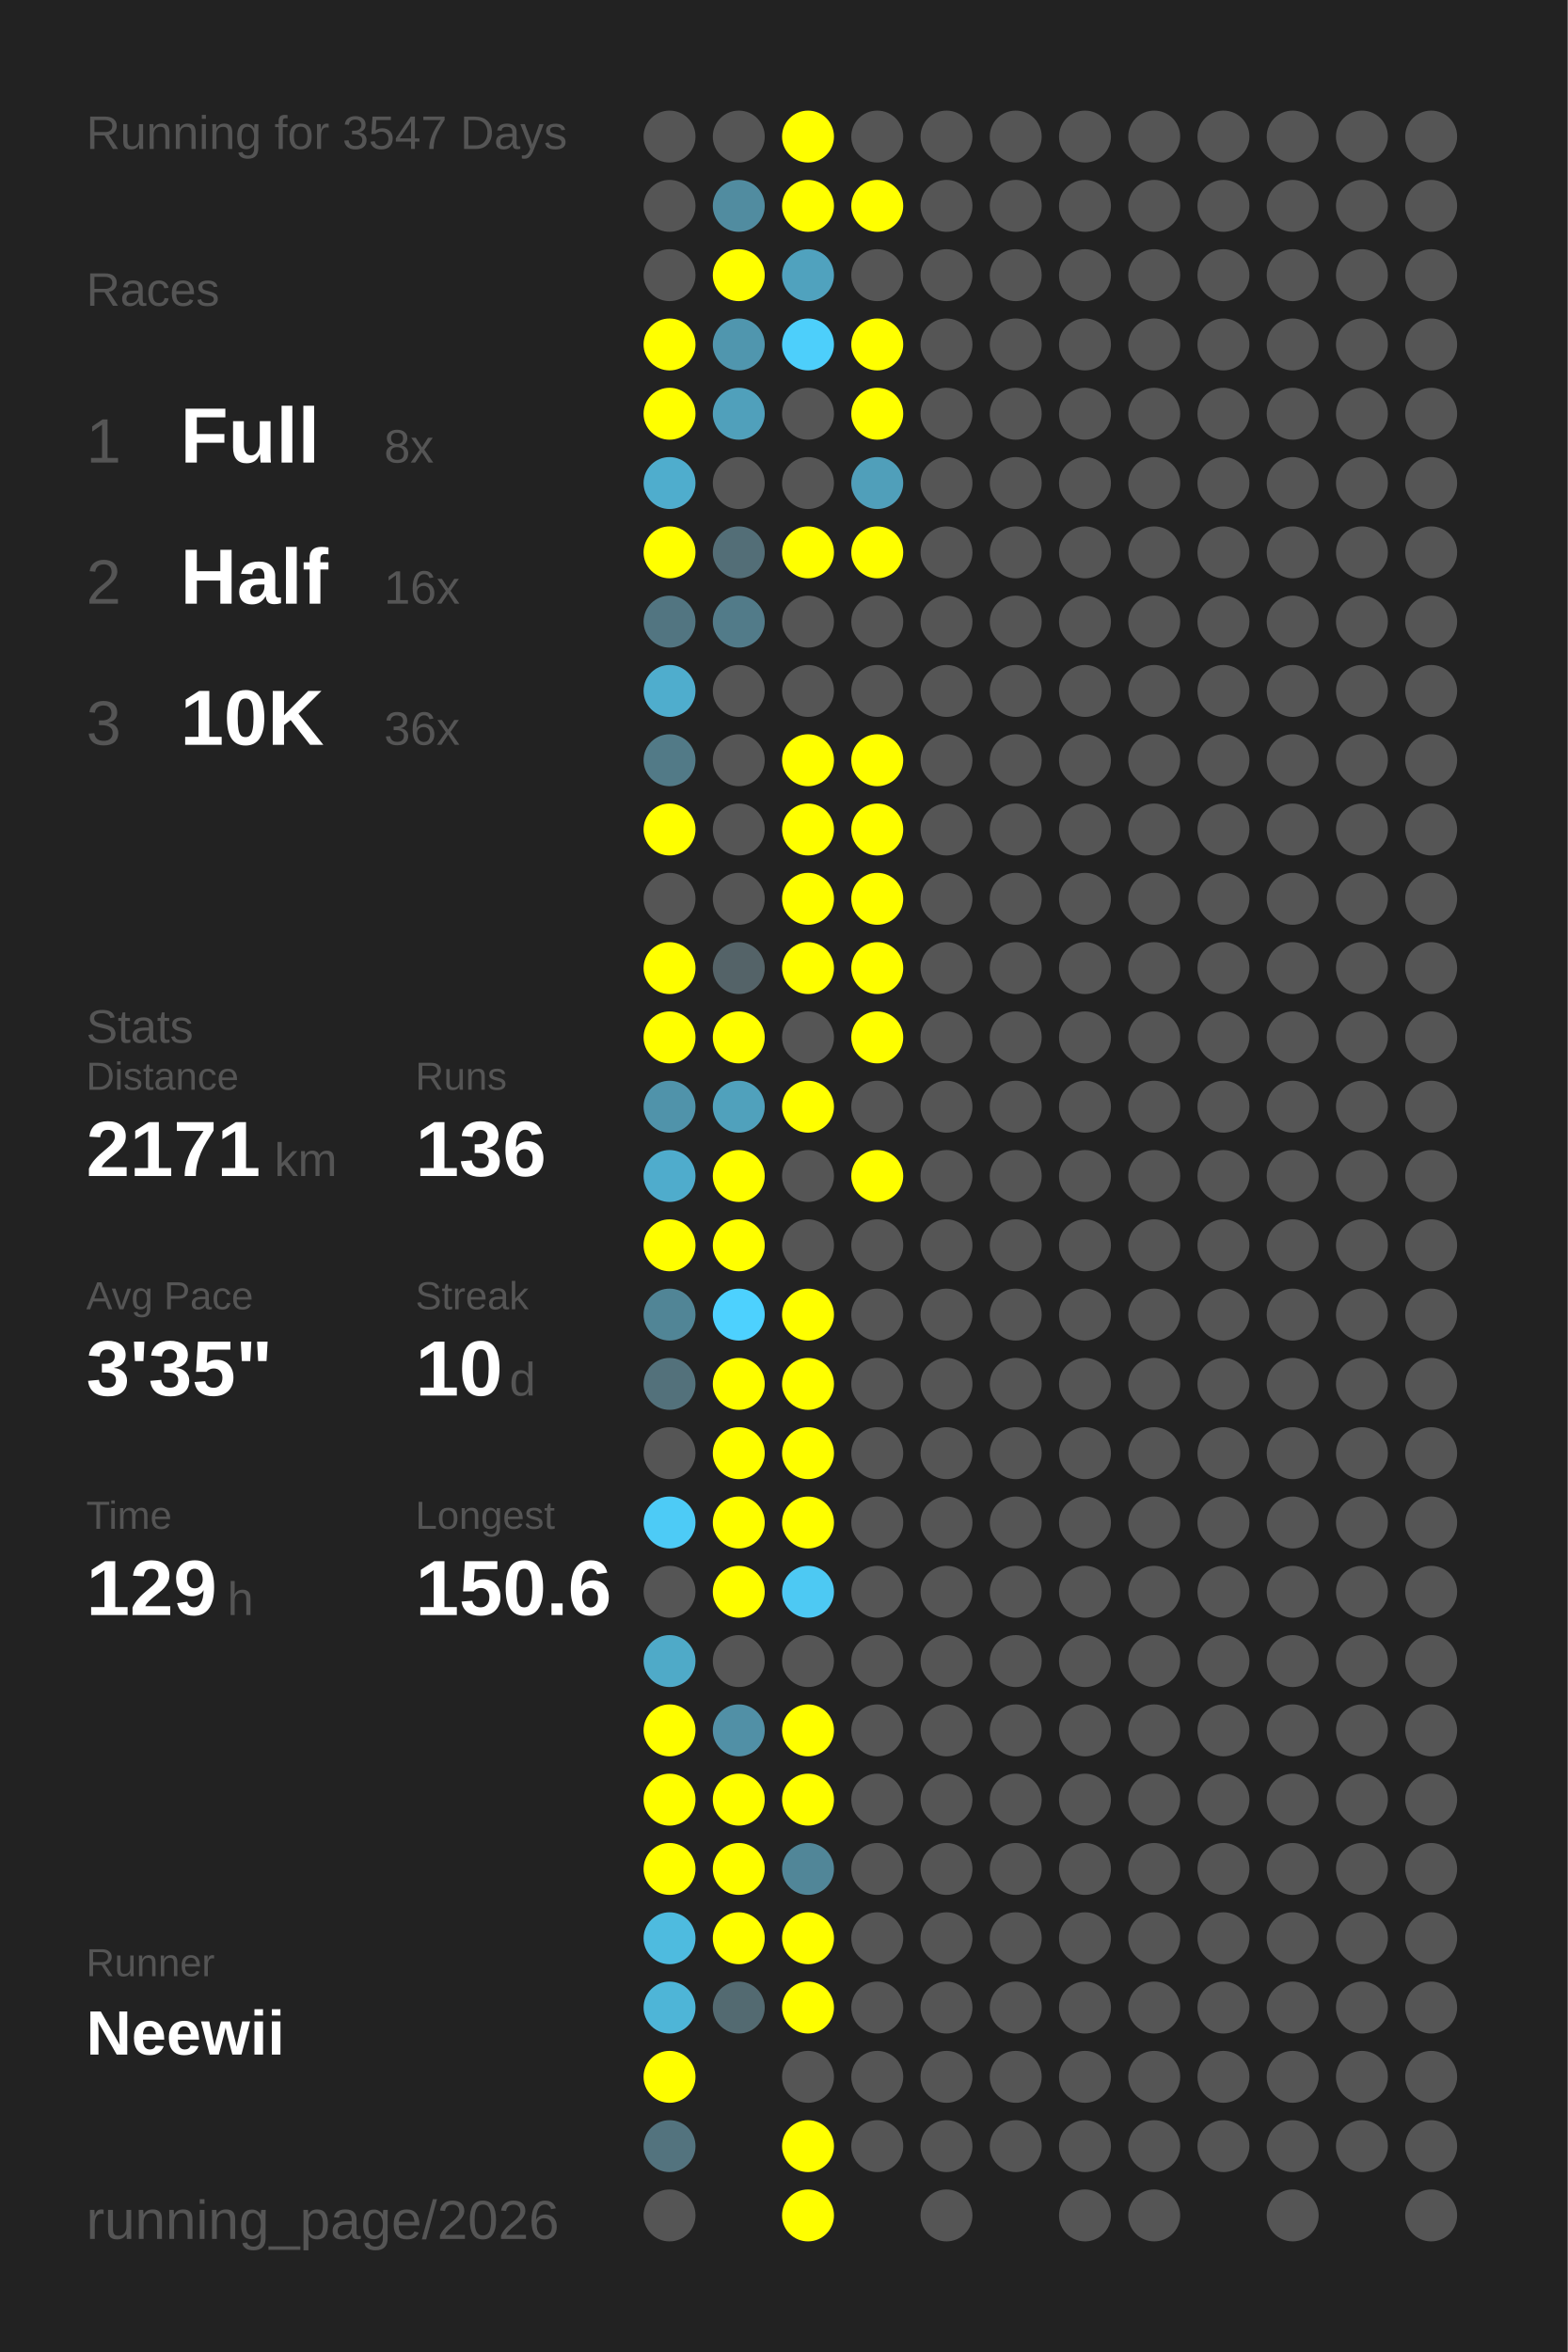
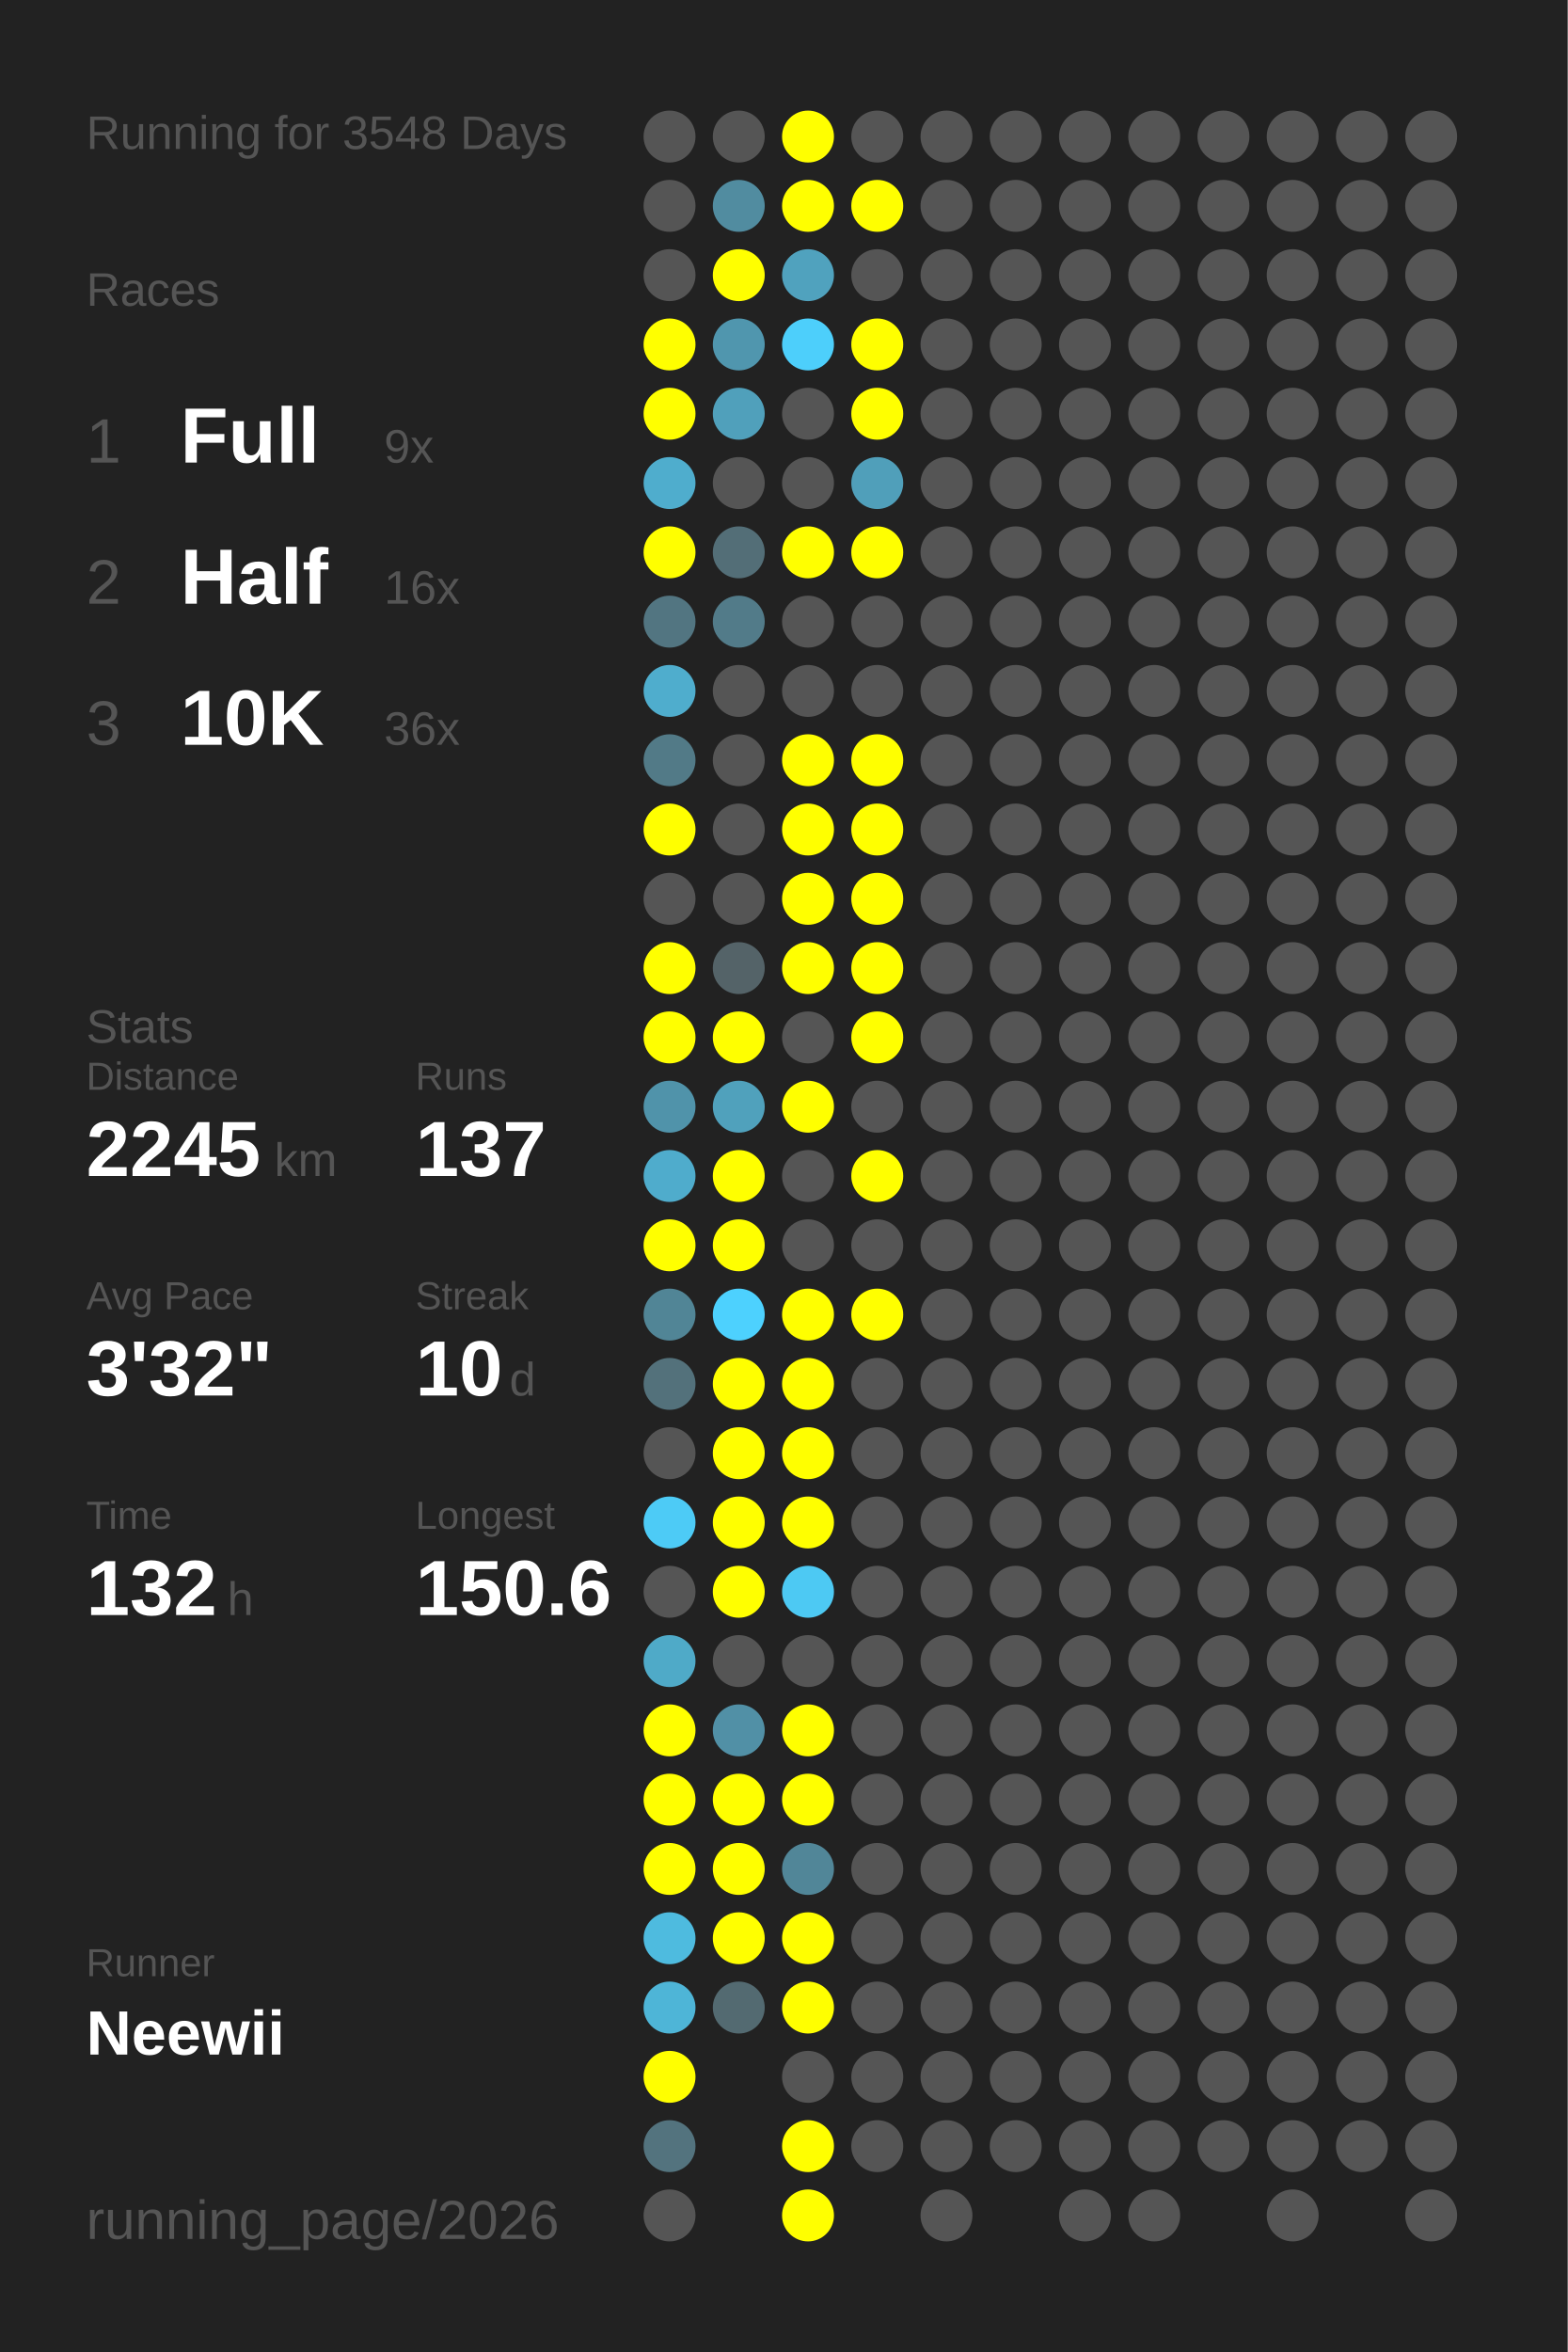
<svg xmlns="http://www.w3.org/2000/svg" baseProfile="full" height="300mm" version="1.1" viewBox="0,0,200,300" width="200mm">
  <defs />
  <rect fill="#222222" height="300" width="200" x="0" y="0" />
-   <text fill="#555555" style="font-size:6px; font-family:Arial;" x="11" y="19">Running for 3547 Days</text>
+   <text fill="#555555" style="font-size:6px; font-family:Arial;" x="11" y="19">Running for 3548 Days</text>
  <text fill="#555555" style="font-size:6px; font-family:Arial;" x="11" y="39">Races</text>
  <text fill="#555555" style="font-size:8px; font-family:Arial;" x="11" y="59">1</text>
  <text fill="#FFFFFF" style="font-size:10px; font-family:Arial; font-weight:bold;" x="23" y="59">Full</text>
-   <text fill="#555555" style="font-size:6px; font-family:Arial;" x="49" y="59">8x</text>
+   <text fill="#555555" style="font-size:6px; font-family:Arial;" x="49" y="59">9x</text>
  <text fill="#555555" style="font-size:8px; font-family:Arial;" x="11" y="77">2</text>
  <text fill="#FFFFFF" style="font-size:10px; font-family:Arial; font-weight:bold;" x="23" y="77">Half</text>
  <text fill="#555555" style="font-size:6px; font-family:Arial;" x="49" y="77">16x</text>
  <text fill="#555555" style="font-size:8px; font-family:Arial;" x="11" y="95">3</text>
  <text fill="#FFFFFF" style="font-size:10px; font-family:Arial; font-weight:bold;" x="23" y="95">10K</text>
  <text fill="#555555" style="font-size:6px; font-family:Arial;" x="49" y="95">36x</text>
  <text fill="#555555" style="font-size:6px; font-family:Arial;" x="11" y="133">Stats</text>
  <text fill="#555555" style="font-size:5px; font-family:Arial;" x="11" y="139">Distance</text>
-   <text fill="#FFFFFF" style="font-size:10px; font-family:Arial; font-weight:bold;" x="11" y="150">2171</text>
+   <text fill="#FFFFFF" style="font-size:10px; font-family:Arial; font-weight:bold;" x="11" y="150">2245</text>
  <text fill="#555555" style="font-size:6px; font-family:Arial;" x="35" y="150">km</text>
  <text fill="#555555" style="font-size:5px; font-family:Arial;" x="53" y="139">Runs</text>
-   <text fill="#FFFFFF" style="font-size:10px; font-family:Arial; font-weight:bold;" x="53" y="150">136</text>
+   <text fill="#FFFFFF" style="font-size:10px; font-family:Arial; font-weight:bold;" x="53" y="150">137</text>
  <text fill="#555555" style="font-size:5px; font-family:Arial;" x="11" y="167">Avg Pace</text>
-   <text fill="#FFFFFF" style="font-size:10px; font-family:Arial; font-weight:bold;" x="11" y="178">3'35"</text>
+   <text fill="#FFFFFF" style="font-size:10px; font-family:Arial; font-weight:bold;" x="11" y="178">3'32"</text>
  <text fill="#555555" style="font-size:5px; font-family:Arial;" x="53" y="167">Streak</text>
  <text fill="#FFFFFF" style="font-size:10px; font-family:Arial; font-weight:bold;" x="53" y="178">10</text>
  <text fill="#555555" style="font-size:6px; font-family:Arial;" x="65" y="178">d</text>
  <text fill="#555555" style="font-size:5px; font-family:Arial;" x="11" y="195">Time</text>
-   <text fill="#FFFFFF" style="font-size:10px; font-family:Arial; font-weight:bold;" x="11" y="206">129</text>
+   <text fill="#FFFFFF" style="font-size:10px; font-family:Arial; font-weight:bold;" x="11" y="206">132</text>
  <text fill="#555555" style="font-size:6px; font-family:Arial;" x="29" y="206">h</text>
  <text fill="#555555" style="font-size:5px; font-family:Arial;" x="53" y="195">Longest</text>
  <text fill="#FFFFFF" style="font-size:10px; font-family:Arial; font-weight:bold;" x="53" y="206">150.6</text>
  <text fill="#555555" style="font-size:5px; font-family:Arial;" x="11" y="252.065">Runner</text>
  <text fill="#FFFFFF" style="font-size:8px; font-family:Arial; font-weight:bold;" x="11" y="262.065">Neewii</text>
  <text fill="#555555" style="font-size:7px; font-family:Arial;" x="11" y="285.581">running_page/2026</text>
  <circle cx="85.417" cy="17.419" fill="#555555" r="3.312" />
  <circle cx="85.417" cy="26.258" fill="#555555" r="3.312" />
  <circle cx="85.417" cy="35.097" fill="#555555" r="3.312" />
  <circle cx="85.417" cy="43.935" fill="#FFFF00" r="3.312" />
  <circle cx="85.417" cy="52.774" fill="#FFFF00" r="3.312" />
  <circle cx="85.417" cy="61.613" fill="#4fadcd" r="3.312" />
  <circle cx="85.417" cy="70.452" fill="#FFFF00" r="3.312" />
  <circle cx="85.417" cy="79.29" fill="#527581" r="3.312" />
  <circle cx="85.417" cy="88.129" fill="#4fadcd" r="3.312" />
  <circle cx="85.417" cy="96.968" fill="#527a87" r="3.312" />
  <circle cx="85.417" cy="105.806" fill="#FFFF00" r="3.312" />
  <circle cx="85.417" cy="114.645" fill="#555555" r="3.312" />
  <circle cx="85.417" cy="123.484" fill="#FFFF00" r="3.312" />
  <circle cx="85.417" cy="132.323" fill="#FFFF00" r="3.312" />
  <circle cx="85.417" cy="141.161" fill="#5093aa" r="3.312" />
  <circle cx="85.417" cy="150" fill="#4faccc" r="3.312" />
  <circle cx="85.417" cy="158.839" fill="#FFFF00" r="3.312" />
  <circle cx="85.417" cy="167.677" fill="#518596" r="3.312" />
  <circle cx="85.417" cy="176.516" fill="#53717b" r="3.312" />
  <circle cx="85.417" cy="185.355" fill="#555555" r="3.312" />
  <circle cx="85.417" cy="194.194" fill="#4dcbf6" r="3.312" />
  <circle cx="85.417" cy="203.032" fill="#555555" r="3.312" />
  <circle cx="85.417" cy="211.871" fill="#4faac8" r="3.312" />
  <circle cx="85.417" cy="220.71" fill="#FFFF00" r="3.312" />
  <circle cx="85.417" cy="229.548" fill="#FFFF00" r="3.312" />
  <circle cx="85.417" cy="238.387" fill="#FFFF00" r="3.312" />
  <circle cx="85.417" cy="247.226" fill="#4ebbdf" r="3.312" />
  <circle cx="85.417" cy="256.065" fill="#4eb5d7" r="3.312" />
  <circle cx="85.417" cy="264.903" fill="#FFFF00" r="3.312" />
  <circle cx="85.417" cy="273.742" fill="#53737e" r="3.312" />
  <circle cx="85.417" cy="282.581" fill="#555555" r="3.312" />
  <circle cx="94.25" cy="17.419" fill="#555555" r="3.312" />
  <circle cx="94.25" cy="26.258" fill="#518ca0" r="3.312" />
  <circle cx="94.25" cy="35.097" fill="#FFFF00" r="3.312" />
  <circle cx="94.25" cy="43.935" fill="#5096ae" r="3.312" />
  <circle cx="94.25" cy="52.774" fill="#50a0bb" r="3.312" />
  <circle cx="94.25" cy="61.613" fill="#555555" r="3.312" />
  <circle cx="94.25" cy="70.452" fill="#536e77" r="3.312" />
  <circle cx="94.25" cy="79.29" fill="#527b89" r="3.312" />
  <circle cx="94.25" cy="88.129" fill="#555555" r="3.312" />
  <circle cx="94.25" cy="96.968" fill="#555555" r="3.312" />
  <circle cx="94.25" cy="105.806" fill="#555555" r="3.312" />
  <circle cx="94.25" cy="114.645" fill="#555555" r="3.312" />
  <circle cx="94.25" cy="123.484" fill="#546368" r="3.312" />
  <circle cx="94.25" cy="132.323" fill="#FFFF00" r="3.312" />
  <circle cx="94.25" cy="141.161" fill="#50a1bc" r="3.312" />
  <circle cx="94.25" cy="150" fill="#FFFF00" r="3.312" />
  <circle cx="94.25" cy="158.839" fill="#FFFF00" r="3.312" />
  <circle cx="94.25" cy="167.677" fill="#4dd1fe" r="3.312" />
  <circle cx="94.25" cy="176.516" fill="#FFFF00" r="3.312" />
  <circle cx="94.25" cy="185.355" fill="#FFFF00" r="3.312" />
  <circle cx="94.25" cy="194.194" fill="#FFFF00" r="3.312" />
  <circle cx="94.25" cy="203.032" fill="#FFFF00" r="3.312" />
  <circle cx="94.25" cy="211.871" fill="#555555" r="3.312" />
  <circle cx="94.25" cy="220.71" fill="#5190a6" r="3.312" />
  <circle cx="94.25" cy="229.548" fill="#FFFF00" r="3.312" />
  <circle cx="94.25" cy="238.387" fill="#FFFF00" r="3.312" />
  <circle cx="94.25" cy="247.226" fill="#FFFF00" r="3.312" />
  <circle cx="94.25" cy="256.065" fill="#536a71" r="3.312" />
  <circle cx="103.083" cy="17.419" fill="#FFFF00" r="3.312" />
  <circle cx="103.083" cy="26.258" fill="#FFFF00" r="3.312" />
  <circle cx="103.083" cy="35.097" fill="#50a2be" r="3.312" />
  <circle cx="103.083" cy="43.935" fill="#4dcffb" r="3.312" />
  <circle cx="103.083" cy="52.774" fill="#555555" r="3.312" />
  <circle cx="103.083" cy="61.613" fill="#555555" r="3.312" />
  <circle cx="103.083" cy="70.452" fill="#FFFF00" r="3.312" />
  <circle cx="103.083" cy="79.29" fill="#555555" r="3.312" />
  <circle cx="103.083" cy="88.129" fill="#555555" r="3.312" />
  <circle cx="103.083" cy="96.968" fill="#FFFF00" r="3.312" />
  <circle cx="103.083" cy="105.806" fill="#FFFF00" r="3.312" />
  <circle cx="103.083" cy="114.645" fill="#FFFF00" r="3.312" />
  <circle cx="103.083" cy="123.484" fill="#FFFF00" r="3.312" />
  <circle cx="103.083" cy="132.323" fill="#555555" r="3.312" />
  <circle cx="103.083" cy="141.161" fill="#FFFF00" r="3.312" />
  <circle cx="103.083" cy="150" fill="#555555" r="3.312" />
  <circle cx="103.083" cy="158.839" fill="#555555" r="3.312" />
  <circle cx="103.083" cy="167.677" fill="#FFFF00" r="3.312" />
  <circle cx="103.083" cy="176.516" fill="#FFFF00" r="3.312" />
  <circle cx="103.083" cy="185.355" fill="#FFFF00" r="3.312" />
  <circle cx="103.083" cy="194.194" fill="#FFFF00" r="3.312" />
  <circle cx="103.083" cy="203.032" fill="#4dc9f3" r="3.312" />
  <circle cx="103.083" cy="211.871" fill="#555555" r="3.312" />
  <circle cx="103.083" cy="220.71" fill="#FFFF00" r="3.312" />
  <circle cx="103.083" cy="229.548" fill="#FFFF00" r="3.312" />
  <circle cx="103.083" cy="238.387" fill="#518698" r="3.312" />
  <circle cx="103.083" cy="247.226" fill="#FFFF00" r="3.312" />
  <circle cx="103.083" cy="256.065" fill="#FFFF00" r="3.312" />
  <circle cx="103.083" cy="264.903" fill="#555555" r="3.312" />
  <circle cx="103.083" cy="273.742" fill="#FFFF00" r="3.312" />
  <circle cx="103.083" cy="282.581" fill="#FFFF00" r="3.312" />
  <circle cx="111.917" cy="17.419" fill="#555555" r="3.312" />
  <circle cx="111.917" cy="26.258" fill="#FFFF00" r="3.312" />
  <circle cx="111.917" cy="35.097" fill="#555555" r="3.312" />
  <circle cx="111.917" cy="43.935" fill="#FFFF00" r="3.312" />
  <circle cx="111.917" cy="52.774" fill="#FFFF00" r="3.312" />
  <circle cx="111.917" cy="61.613" fill="#509fba" r="3.312" />
  <circle cx="111.917" cy="70.452" fill="#FFFF00" r="3.312" />
  <circle cx="111.917" cy="79.29" fill="#555555" r="3.312" />
  <circle cx="111.917" cy="88.129" fill="#555555" r="3.312" />
  <circle cx="111.917" cy="96.968" fill="#FFFF00" r="3.312" />
  <circle cx="111.917" cy="105.806" fill="#FFFF00" r="3.312" />
  <circle cx="111.917" cy="114.645" fill="#FFFF00" r="3.312" />
  <circle cx="111.917" cy="123.484" fill="#FFFF00" r="3.312" />
  <circle cx="111.917" cy="132.323" fill="#FFFF00" r="3.312" />
  <circle cx="111.917" cy="141.161" fill="#555555" r="3.312" />
  <circle cx="111.917" cy="150" fill="#FFFF00" r="3.312" />
  <circle cx="111.917" cy="158.839" fill="#555555" r="3.312" />
-   <circle cx="111.917" cy="167.677" fill="#555555" r="3.312" />
+   <circle cx="111.917" cy="167.677" fill="#FFFF00" r="3.312" />
  <circle cx="111.917" cy="176.516" fill="#555555" r="3.312" />
  <circle cx="111.917" cy="185.355" fill="#555555" r="3.312" />
  <circle cx="111.917" cy="194.194" fill="#555555" r="3.312" />
  <circle cx="111.917" cy="203.032" fill="#555555" r="3.312" />
  <circle cx="111.917" cy="211.871" fill="#555555" r="3.312" />
  <circle cx="111.917" cy="220.71" fill="#555555" r="3.312" />
  <circle cx="111.917" cy="229.548" fill="#555555" r="3.312" />
  <circle cx="111.917" cy="238.387" fill="#555555" r="3.312" />
  <circle cx="111.917" cy="247.226" fill="#555555" r="3.312" />
  <circle cx="111.917" cy="256.065" fill="#555555" r="3.312" />
  <circle cx="111.917" cy="264.903" fill="#555555" r="3.312" />
  <circle cx="111.917" cy="273.742" fill="#555555" r="3.312" />
  <circle cx="120.75" cy="17.419" fill="#555555" r="3.312" />
  <circle cx="120.75" cy="26.258" fill="#555555" r="3.312" />
  <circle cx="120.75" cy="35.097" fill="#555555" r="3.312" />
  <circle cx="120.75" cy="43.935" fill="#555555" r="3.312" />
  <circle cx="120.75" cy="52.774" fill="#555555" r="3.312" />
  <circle cx="120.75" cy="61.613" fill="#555555" r="3.312" />
  <circle cx="120.75" cy="70.452" fill="#555555" r="3.312" />
  <circle cx="120.75" cy="79.29" fill="#555555" r="3.312" />
  <circle cx="120.75" cy="88.129" fill="#555555" r="3.312" />
  <circle cx="120.75" cy="96.968" fill="#555555" r="3.312" />
  <circle cx="120.75" cy="105.806" fill="#555555" r="3.312" />
  <circle cx="120.75" cy="114.645" fill="#555555" r="3.312" />
  <circle cx="120.75" cy="123.484" fill="#555555" r="3.312" />
  <circle cx="120.75" cy="132.323" fill="#555555" r="3.312" />
  <circle cx="120.75" cy="141.161" fill="#555555" r="3.312" />
  <circle cx="120.75" cy="150" fill="#555555" r="3.312" />
  <circle cx="120.75" cy="158.839" fill="#555555" r="3.312" />
  <circle cx="120.75" cy="167.677" fill="#555555" r="3.312" />
  <circle cx="120.75" cy="176.516" fill="#555555" r="3.312" />
  <circle cx="120.75" cy="185.355" fill="#555555" r="3.312" />
  <circle cx="120.75" cy="194.194" fill="#555555" r="3.312" />
  <circle cx="120.75" cy="203.032" fill="#555555" r="3.312" />
  <circle cx="120.75" cy="211.871" fill="#555555" r="3.312" />
  <circle cx="120.75" cy="220.71" fill="#555555" r="3.312" />
  <circle cx="120.75" cy="229.548" fill="#555555" r="3.312" />
  <circle cx="120.75" cy="238.387" fill="#555555" r="3.312" />
  <circle cx="120.75" cy="247.226" fill="#555555" r="3.312" />
  <circle cx="120.75" cy="256.065" fill="#555555" r="3.312" />
  <circle cx="120.75" cy="264.903" fill="#555555" r="3.312" />
  <circle cx="120.75" cy="273.742" fill="#555555" r="3.312" />
  <circle cx="120.75" cy="282.581" fill="#555555" r="3.312" />
  <circle cx="129.583" cy="17.419" fill="#555555" r="3.312" />
  <circle cx="129.583" cy="26.258" fill="#555555" r="3.312" />
  <circle cx="129.583" cy="35.097" fill="#555555" r="3.312" />
  <circle cx="129.583" cy="43.935" fill="#555555" r="3.312" />
  <circle cx="129.583" cy="52.774" fill="#555555" r="3.312" />
  <circle cx="129.583" cy="61.613" fill="#555555" r="3.312" />
  <circle cx="129.583" cy="70.452" fill="#555555" r="3.312" />
  <circle cx="129.583" cy="79.29" fill="#555555" r="3.312" />
  <circle cx="129.583" cy="88.129" fill="#555555" r="3.312" />
  <circle cx="129.583" cy="96.968" fill="#555555" r="3.312" />
  <circle cx="129.583" cy="105.806" fill="#555555" r="3.312" />
  <circle cx="129.583" cy="114.645" fill="#555555" r="3.312" />
  <circle cx="129.583" cy="123.484" fill="#555555" r="3.312" />
  <circle cx="129.583" cy="132.323" fill="#555555" r="3.312" />
  <circle cx="129.583" cy="141.161" fill="#555555" r="3.312" />
  <circle cx="129.583" cy="150" fill="#555555" r="3.312" />
  <circle cx="129.583" cy="158.839" fill="#555555" r="3.312" />
  <circle cx="129.583" cy="167.677" fill="#555555" r="3.312" />
  <circle cx="129.583" cy="176.516" fill="#555555" r="3.312" />
  <circle cx="129.583" cy="185.355" fill="#555555" r="3.312" />
  <circle cx="129.583" cy="194.194" fill="#555555" r="3.312" />
  <circle cx="129.583" cy="203.032" fill="#555555" r="3.312" />
  <circle cx="129.583" cy="211.871" fill="#555555" r="3.312" />
  <circle cx="129.583" cy="220.71" fill="#555555" r="3.312" />
  <circle cx="129.583" cy="229.548" fill="#555555" r="3.312" />
  <circle cx="129.583" cy="238.387" fill="#555555" r="3.312" />
  <circle cx="129.583" cy="247.226" fill="#555555" r="3.312" />
  <circle cx="129.583" cy="256.065" fill="#555555" r="3.312" />
  <circle cx="129.583" cy="264.903" fill="#555555" r="3.312" />
  <circle cx="129.583" cy="273.742" fill="#555555" r="3.312" />
  <circle cx="138.417" cy="17.419" fill="#555555" r="3.312" />
  <circle cx="138.417" cy="26.258" fill="#555555" r="3.312" />
  <circle cx="138.417" cy="35.097" fill="#555555" r="3.312" />
  <circle cx="138.417" cy="43.935" fill="#555555" r="3.312" />
  <circle cx="138.417" cy="52.774" fill="#555555" r="3.312" />
  <circle cx="138.417" cy="61.613" fill="#555555" r="3.312" />
  <circle cx="138.417" cy="70.452" fill="#555555" r="3.312" />
  <circle cx="138.417" cy="79.29" fill="#555555" r="3.312" />
  <circle cx="138.417" cy="88.129" fill="#555555" r="3.312" />
  <circle cx="138.417" cy="96.968" fill="#555555" r="3.312" />
  <circle cx="138.417" cy="105.806" fill="#555555" r="3.312" />
  <circle cx="138.417" cy="114.645" fill="#555555" r="3.312" />
  <circle cx="138.417" cy="123.484" fill="#555555" r="3.312" />
  <circle cx="138.417" cy="132.323" fill="#555555" r="3.312" />
  <circle cx="138.417" cy="141.161" fill="#555555" r="3.312" />
  <circle cx="138.417" cy="150" fill="#555555" r="3.312" />
  <circle cx="138.417" cy="158.839" fill="#555555" r="3.312" />
  <circle cx="138.417" cy="167.677" fill="#555555" r="3.312" />
  <circle cx="138.417" cy="176.516" fill="#555555" r="3.312" />
  <circle cx="138.417" cy="185.355" fill="#555555" r="3.312" />
  <circle cx="138.417" cy="194.194" fill="#555555" r="3.312" />
  <circle cx="138.417" cy="203.032" fill="#555555" r="3.312" />
  <circle cx="138.417" cy="211.871" fill="#555555" r="3.312" />
  <circle cx="138.417" cy="220.71" fill="#555555" r="3.312" />
  <circle cx="138.417" cy="229.548" fill="#555555" r="3.312" />
  <circle cx="138.417" cy="238.387" fill="#555555" r="3.312" />
  <circle cx="138.417" cy="247.226" fill="#555555" r="3.312" />
  <circle cx="138.417" cy="256.065" fill="#555555" r="3.312" />
  <circle cx="138.417" cy="264.903" fill="#555555" r="3.312" />
  <circle cx="138.417" cy="273.742" fill="#555555" r="3.312" />
  <circle cx="138.417" cy="282.581" fill="#555555" r="3.312" />
  <circle cx="147.25" cy="17.419" fill="#555555" r="3.312" />
  <circle cx="147.25" cy="26.258" fill="#555555" r="3.312" />
  <circle cx="147.25" cy="35.097" fill="#555555" r="3.312" />
  <circle cx="147.25" cy="43.935" fill="#555555" r="3.312" />
  <circle cx="147.25" cy="52.774" fill="#555555" r="3.312" />
  <circle cx="147.25" cy="61.613" fill="#555555" r="3.312" />
  <circle cx="147.25" cy="70.452" fill="#555555" r="3.312" />
  <circle cx="147.25" cy="79.29" fill="#555555" r="3.312" />
  <circle cx="147.25" cy="88.129" fill="#555555" r="3.312" />
  <circle cx="147.25" cy="96.968" fill="#555555" r="3.312" />
  <circle cx="147.25" cy="105.806" fill="#555555" r="3.312" />
  <circle cx="147.25" cy="114.645" fill="#555555" r="3.312" />
  <circle cx="147.25" cy="123.484" fill="#555555" r="3.312" />
  <circle cx="147.25" cy="132.323" fill="#555555" r="3.312" />
  <circle cx="147.25" cy="141.161" fill="#555555" r="3.312" />
  <circle cx="147.25" cy="150" fill="#555555" r="3.312" />
  <circle cx="147.25" cy="158.839" fill="#555555" r="3.312" />
  <circle cx="147.25" cy="167.677" fill="#555555" r="3.312" />
  <circle cx="147.25" cy="176.516" fill="#555555" r="3.312" />
  <circle cx="147.25" cy="185.355" fill="#555555" r="3.312" />
  <circle cx="147.25" cy="194.194" fill="#555555" r="3.312" />
  <circle cx="147.25" cy="203.032" fill="#555555" r="3.312" />
  <circle cx="147.25" cy="211.871" fill="#555555" r="3.312" />
  <circle cx="147.25" cy="220.71" fill="#555555" r="3.312" />
  <circle cx="147.25" cy="229.548" fill="#555555" r="3.312" />
  <circle cx="147.25" cy="238.387" fill="#555555" r="3.312" />
  <circle cx="147.25" cy="247.226" fill="#555555" r="3.312" />
  <circle cx="147.25" cy="256.065" fill="#555555" r="3.312" />
  <circle cx="147.25" cy="264.903" fill="#555555" r="3.312" />
  <circle cx="147.25" cy="273.742" fill="#555555" r="3.312" />
  <circle cx="147.25" cy="282.581" fill="#555555" r="3.312" />
  <circle cx="156.083" cy="17.419" fill="#555555" r="3.312" />
  <circle cx="156.083" cy="26.258" fill="#555555" r="3.312" />
  <circle cx="156.083" cy="35.097" fill="#555555" r="3.312" />
  <circle cx="156.083" cy="43.935" fill="#555555" r="3.312" />
  <circle cx="156.083" cy="52.774" fill="#555555" r="3.312" />
  <circle cx="156.083" cy="61.613" fill="#555555" r="3.312" />
  <circle cx="156.083" cy="70.452" fill="#555555" r="3.312" />
  <circle cx="156.083" cy="79.29" fill="#555555" r="3.312" />
  <circle cx="156.083" cy="88.129" fill="#555555" r="3.312" />
  <circle cx="156.083" cy="96.968" fill="#555555" r="3.312" />
  <circle cx="156.083" cy="105.806" fill="#555555" r="3.312" />
  <circle cx="156.083" cy="114.645" fill="#555555" r="3.312" />
  <circle cx="156.083" cy="123.484" fill="#555555" r="3.312" />
  <circle cx="156.083" cy="132.323" fill="#555555" r="3.312" />
  <circle cx="156.083" cy="141.161" fill="#555555" r="3.312" />
  <circle cx="156.083" cy="150" fill="#555555" r="3.312" />
  <circle cx="156.083" cy="158.839" fill="#555555" r="3.312" />
  <circle cx="156.083" cy="167.677" fill="#555555" r="3.312" />
  <circle cx="156.083" cy="176.516" fill="#555555" r="3.312" />
  <circle cx="156.083" cy="185.355" fill="#555555" r="3.312" />
  <circle cx="156.083" cy="194.194" fill="#555555" r="3.312" />
  <circle cx="156.083" cy="203.032" fill="#555555" r="3.312" />
  <circle cx="156.083" cy="211.871" fill="#555555" r="3.312" />
  <circle cx="156.083" cy="220.71" fill="#555555" r="3.312" />
  <circle cx="156.083" cy="229.548" fill="#555555" r="3.312" />
  <circle cx="156.083" cy="238.387" fill="#555555" r="3.312" />
  <circle cx="156.083" cy="247.226" fill="#555555" r="3.312" />
  <circle cx="156.083" cy="256.065" fill="#555555" r="3.312" />
  <circle cx="156.083" cy="264.903" fill="#555555" r="3.312" />
  <circle cx="156.083" cy="273.742" fill="#555555" r="3.312" />
  <circle cx="164.917" cy="17.419" fill="#555555" r="3.312" />
  <circle cx="164.917" cy="26.258" fill="#555555" r="3.312" />
  <circle cx="164.917" cy="35.097" fill="#555555" r="3.312" />
  <circle cx="164.917" cy="43.935" fill="#555555" r="3.312" />
  <circle cx="164.917" cy="52.774" fill="#555555" r="3.312" />
  <circle cx="164.917" cy="61.613" fill="#555555" r="3.312" />
  <circle cx="164.917" cy="70.452" fill="#555555" r="3.312" />
  <circle cx="164.917" cy="79.29" fill="#555555" r="3.312" />
  <circle cx="164.917" cy="88.129" fill="#555555" r="3.312" />
  <circle cx="164.917" cy="96.968" fill="#555555" r="3.312" />
  <circle cx="164.917" cy="105.806" fill="#555555" r="3.312" />
  <circle cx="164.917" cy="114.645" fill="#555555" r="3.312" />
  <circle cx="164.917" cy="123.484" fill="#555555" r="3.312" />
  <circle cx="164.917" cy="132.323" fill="#555555" r="3.312" />
  <circle cx="164.917" cy="141.161" fill="#555555" r="3.312" />
  <circle cx="164.917" cy="150" fill="#555555" r="3.312" />
  <circle cx="164.917" cy="158.839" fill="#555555" r="3.312" />
  <circle cx="164.917" cy="167.677" fill="#555555" r="3.312" />
  <circle cx="164.917" cy="176.516" fill="#555555" r="3.312" />
  <circle cx="164.917" cy="185.355" fill="#555555" r="3.312" />
  <circle cx="164.917" cy="194.194" fill="#555555" r="3.312" />
  <circle cx="164.917" cy="203.032" fill="#555555" r="3.312" />
  <circle cx="164.917" cy="211.871" fill="#555555" r="3.312" />
  <circle cx="164.917" cy="220.71" fill="#555555" r="3.312" />
  <circle cx="164.917" cy="229.548" fill="#555555" r="3.312" />
  <circle cx="164.917" cy="238.387" fill="#555555" r="3.312" />
  <circle cx="164.917" cy="247.226" fill="#555555" r="3.312" />
  <circle cx="164.917" cy="256.065" fill="#555555" r="3.312" />
  <circle cx="164.917" cy="264.903" fill="#555555" r="3.312" />
  <circle cx="164.917" cy="273.742" fill="#555555" r="3.312" />
  <circle cx="164.917" cy="282.581" fill="#555555" r="3.312" />
  <circle cx="173.75" cy="17.419" fill="#555555" r="3.312" />
  <circle cx="173.75" cy="26.258" fill="#555555" r="3.312" />
  <circle cx="173.75" cy="35.097" fill="#555555" r="3.312" />
  <circle cx="173.75" cy="43.935" fill="#555555" r="3.312" />
  <circle cx="173.75" cy="52.774" fill="#555555" r="3.312" />
  <circle cx="173.75" cy="61.613" fill="#555555" r="3.312" />
  <circle cx="173.75" cy="70.452" fill="#555555" r="3.312" />
  <circle cx="173.75" cy="79.29" fill="#555555" r="3.312" />
  <circle cx="173.75" cy="88.129" fill="#555555" r="3.312" />
  <circle cx="173.75" cy="96.968" fill="#555555" r="3.312" />
  <circle cx="173.75" cy="105.806" fill="#555555" r="3.312" />
  <circle cx="173.75" cy="114.645" fill="#555555" r="3.312" />
  <circle cx="173.75" cy="123.484" fill="#555555" r="3.312" />
  <circle cx="173.75" cy="132.323" fill="#555555" r="3.312" />
  <circle cx="173.75" cy="141.161" fill="#555555" r="3.312" />
  <circle cx="173.75" cy="150" fill="#555555" r="3.312" />
  <circle cx="173.75" cy="158.839" fill="#555555" r="3.312" />
  <circle cx="173.75" cy="167.677" fill="#555555" r="3.312" />
  <circle cx="173.75" cy="176.516" fill="#555555" r="3.312" />
  <circle cx="173.75" cy="185.355" fill="#555555" r="3.312" />
  <circle cx="173.75" cy="194.194" fill="#555555" r="3.312" />
  <circle cx="173.75" cy="203.032" fill="#555555" r="3.312" />
  <circle cx="173.75" cy="211.871" fill="#555555" r="3.312" />
  <circle cx="173.75" cy="220.71" fill="#555555" r="3.312" />
  <circle cx="173.75" cy="229.548" fill="#555555" r="3.312" />
  <circle cx="173.75" cy="238.387" fill="#555555" r="3.312" />
  <circle cx="173.75" cy="247.226" fill="#555555" r="3.312" />
  <circle cx="173.75" cy="256.065" fill="#555555" r="3.312" />
  <circle cx="173.75" cy="264.903" fill="#555555" r="3.312" />
  <circle cx="173.75" cy="273.742" fill="#555555" r="3.312" />
  <circle cx="182.583" cy="17.419" fill="#555555" r="3.312" />
  <circle cx="182.583" cy="26.258" fill="#555555" r="3.312" />
  <circle cx="182.583" cy="35.097" fill="#555555" r="3.312" />
  <circle cx="182.583" cy="43.935" fill="#555555" r="3.312" />
  <circle cx="182.583" cy="52.774" fill="#555555" r="3.312" />
  <circle cx="182.583" cy="61.613" fill="#555555" r="3.312" />
  <circle cx="182.583" cy="70.452" fill="#555555" r="3.312" />
  <circle cx="182.583" cy="79.29" fill="#555555" r="3.312" />
  <circle cx="182.583" cy="88.129" fill="#555555" r="3.312" />
  <circle cx="182.583" cy="96.968" fill="#555555" r="3.312" />
  <circle cx="182.583" cy="105.806" fill="#555555" r="3.312" />
  <circle cx="182.583" cy="114.645" fill="#555555" r="3.312" />
  <circle cx="182.583" cy="123.484" fill="#555555" r="3.312" />
  <circle cx="182.583" cy="132.323" fill="#555555" r="3.312" />
  <circle cx="182.583" cy="141.161" fill="#555555" r="3.312" />
  <circle cx="182.583" cy="150" fill="#555555" r="3.312" />
  <circle cx="182.583" cy="158.839" fill="#555555" r="3.312" />
  <circle cx="182.583" cy="167.677" fill="#555555" r="3.312" />
  <circle cx="182.583" cy="176.516" fill="#555555" r="3.312" />
  <circle cx="182.583" cy="185.355" fill="#555555" r="3.312" />
  <circle cx="182.583" cy="194.194" fill="#555555" r="3.312" />
  <circle cx="182.583" cy="203.032" fill="#555555" r="3.312" />
  <circle cx="182.583" cy="211.871" fill="#555555" r="3.312" />
  <circle cx="182.583" cy="220.71" fill="#555555" r="3.312" />
  <circle cx="182.583" cy="229.548" fill="#555555" r="3.312" />
  <circle cx="182.583" cy="238.387" fill="#555555" r="3.312" />
  <circle cx="182.583" cy="247.226" fill="#555555" r="3.312" />
  <circle cx="182.583" cy="256.065" fill="#555555" r="3.312" />
  <circle cx="182.583" cy="264.903" fill="#555555" r="3.312" />
  <circle cx="182.583" cy="273.742" fill="#555555" r="3.312" />
  <circle cx="182.583" cy="282.581" fill="#555555" r="3.312" />
</svg>
